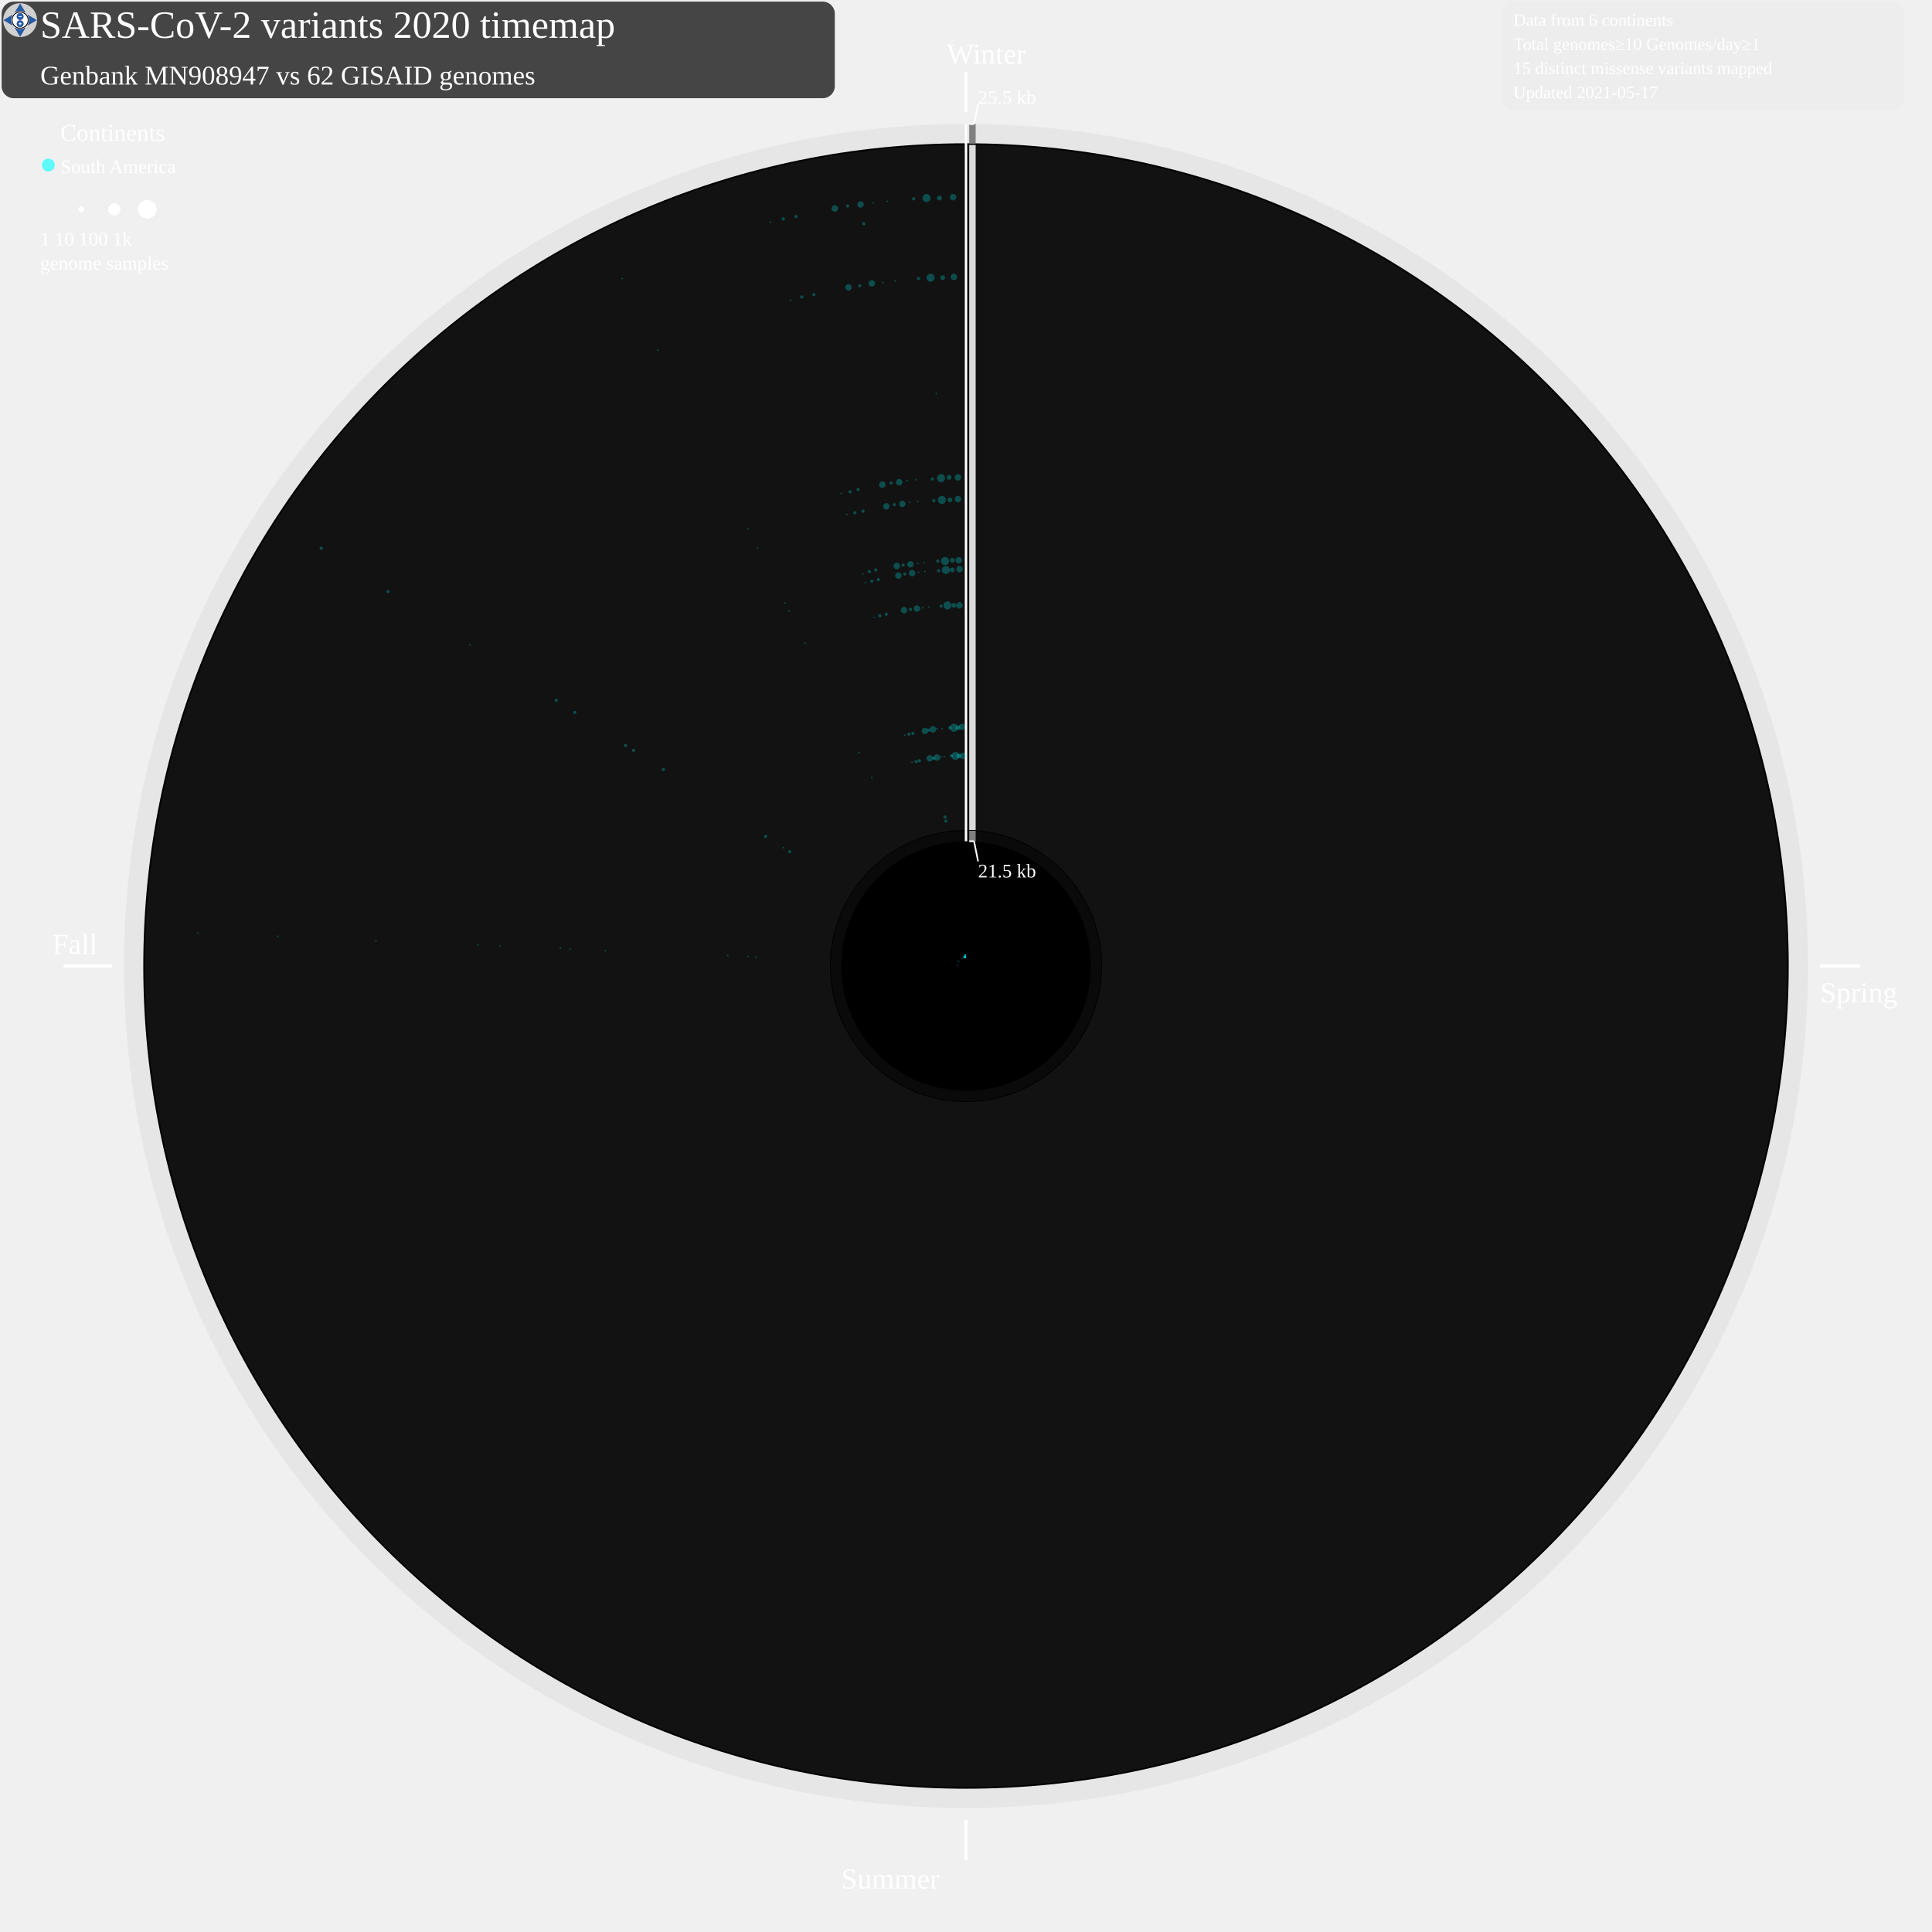
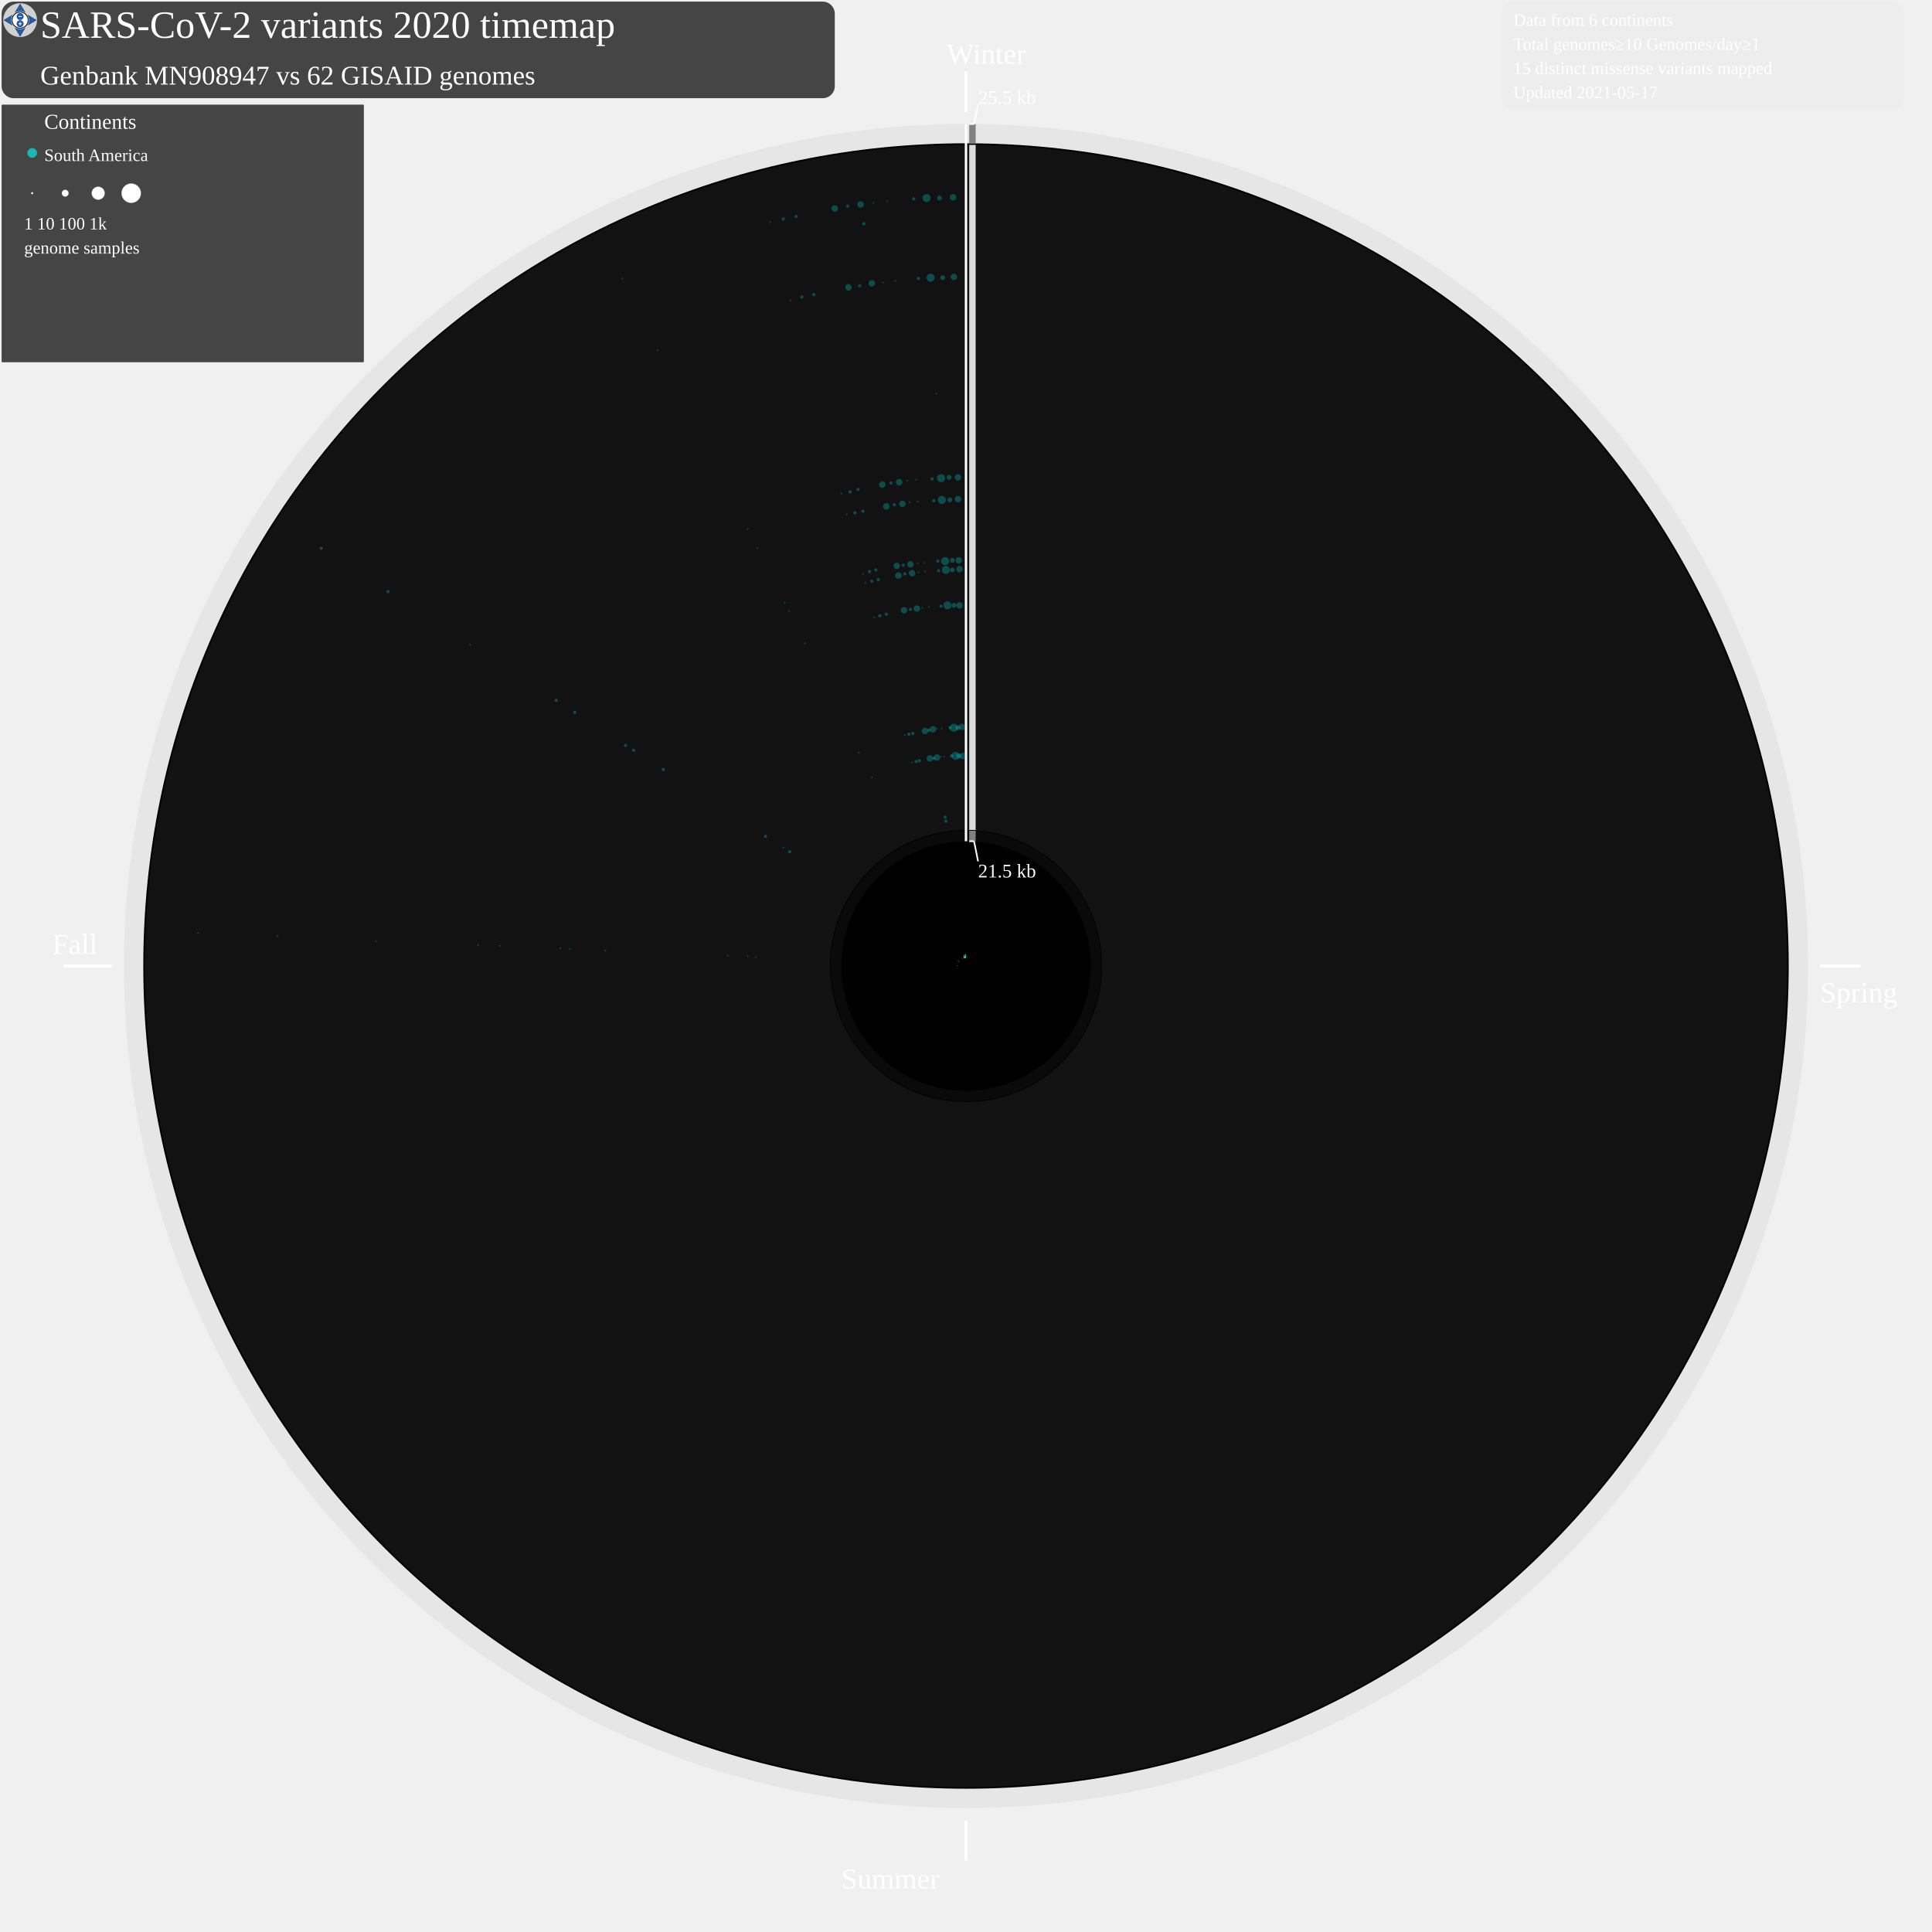
<svg xmlns="http://www.w3.org/2000/svg" width="2400" height="2400" style="background-color:black" viewBox="0 0 2400 2400" id="map-svg">
  <defs>
    <style type="text/css">
	.sb {
	stroke-width:0.8;
	stroke-opacity:50%;
	}
	.compass {
	fill: #fff;
	stroke: #000;
	stroke-width: 1;
	}
	.button {
	fill: #225EA8;
	stroke: #0C2C84;
	stroke-width: 0.5;
	stroke-miterlimit:6;
	stroke-linecap: round;
	}
	.button:hover {
	stroke-width: 1;
	}
	.plus-minus {
	fill: #fff;
	pointer-events: none;
	}
	.cv {
	stroke: none;
	fill-opacity:0.25;
	}
	a:link, a:visited {
	cursor: pointer;
	}
	a:hover, a:active {
	outline: dotted 2px yellow;
	}
	g:hover, g:active {
	outline: dotted 2px yellow;
	}
	</style>
  </defs>
  <text font-size="4.0em" x="50" y="47" fill="white">SARS-CoV-2 variants 2020 timemap</text>
  <g id="matrix-group" transform="matrix(1 0 0 1 0 0)">
    <circle cx="1200" cy="1200" r="1046" style="fill:grey;stroke:black;stroke-width:0;fill-opacity:0.085;" />
    <circle cx="1200" cy="1200" r="1022" style="fill:black;stroke:black;stroke-width:0;fill-opacity:1;" />
    <circle cx="1200" cy="1200" r="1020" style="fill:gainsboro;stroke:black;stroke-width:0;fill-opacity:0.085;" />
    <circle cx="1200" cy="1200" r="169" style="fill:black;stroke:black;stroke-width:0;fill-opacity:1;" />
    <circle cx="1200" cy="1200" r="168" style="fill:grey;stroke:black;stroke-width:0;fill-opacity:0.085;" />
    <circle cx="1200" cy="1200" r="155" style="fill:black;stroke:black;stroke-width:0;fill-opacity:1;" />
    <line x1="1200" y1="89.131" x2="1200" y2="139.131" style="stroke:white;stroke-width:4" />
    <text font-size="3.0em" x="1176" y="79.131" fill="white">Winter</text>
    <line x1="2261" y1="1200" x2="2311" y2="1200" style="stroke:white;stroke-width:4" />
    <text font-size="3.0em" x="2261" y="1245" fill="white">Spring</text>
    <line x1="1200" y1="2261" x2="1200" y2="2311" style="stroke:white;stroke-width:4" />
    <text font-size="3.0em" x="1045" y="2346" fill="white">Summer</text>
    <line x1="139" y1="1200" x2="79" y2="1200" style="stroke:white;stroke-width:4" />
    <text font-size="3.0em" x="65" y="1185" fill="white">Fall</text>
    <g>
      <line x1="1208" y1="1045" x2="1208" y2="1032" style="stroke:grey;stroke-width:8" />
    </g>
    <g>
      <line x1="1208" y1="1031" x2="1208" y2="180" style="stroke:gainsboro;stroke-width:8" />
    </g>
    <g>
      <line x1="1208" y1="178" x2="1208" y2="154" style="stroke:grey;stroke-width:8" />
    </g>
    <line x1="1200" y1="154.131" x2="1200" y2="1045" style="stroke:white;stroke-width:3" />
    <line x1="1204" y1="154.131" x2="1210" y2="154.131" style="stroke:white;stroke-width:2" />
    <line x1="1210" y1="154.131" x2="1215" y2="129.131" style="stroke:white;stroke-width:2" />
    <line x1="1204" y1="1045" x2="1210" y2="1045" style="stroke:white;stroke-width:2" />
    <line x1="1210" y1="1045" x2="1215" y2="1070" style="stroke:white;stroke-width:2" />
    <text font-size="2.0em" x="1215" y="129.131" fill="white">25.5 kb</text>
    <text font-size="2.0em" x="1215" y="1090" fill="white">21.5 kb</text>
    <g>
      <line x1="1190.0" y1="1199.6" x2="1188.7" y2="1199.5" style="stroke:cyan;" class="sb" />
    </g>
    <g>
      <circle cx="939" cy="1189" r="1" style="fill:cyan;" class="cv" />
    </g>
    <g>
      <circle cx="929" cy="1188" r="1" style="fill:cyan;" class="cv" />
    </g>
    <g>
      <circle cx="904" cy="1187" r="1" style="fill:cyan;" class="cv" />
    </g>
    <g>
      <circle cx="752" cy="1181" r="1" style="fill:cyan;" class="cv" />
    </g>
    <g>
      <circle cx="708" cy="1179" r="1" style="fill:cyan;" class="cv" />
    </g>
    <g>
      <circle cx="696" cy="1178" r="1" style="fill:cyan;" class="cv" />
    </g>
    <g>
      <circle cx="621" cy="1175" r="1" style="fill:cyan;" class="cv" />
    </g>
    <g>
      <circle cx="594" cy="1174" r="1" style="fill:cyan;" class="cv" />
    </g>
    <g>
      <circle cx="467" cy="1169" r="1" style="fill:cyan;" class="cv" />
    </g>
    <g>
      <circle cx="345" cy="1163" r="1" style="fill:cyan;" class="cv" />
    </g>
    <g>
      <circle cx="246" cy="1159" r="1" style="fill:cyan;" class="cv" />
    </g>
    <g>
      <line x1="1191.6" y1="1194.6" x2="1189.8" y2="1193.4" style="stroke:cyan;" class="sb" />
    </g>
    <g>
      <circle cx="981" cy="1058" r="2" style="fill:cyan;" class="cv" />
    </g>
    <g>
      <circle cx="973" cy="1053" r="1" style="fill:cyan;" class="cv" />
    </g>
    <g>
      <circle cx="951" cy="1039" r="2" style="fill:cyan;" class="cv" />
    </g>
    <g>
      <circle cx="824" cy="956" r="2" style="fill:cyan;" class="cv" />
    </g>
    <g>
      <circle cx="787" cy="932" r="2" style="fill:cyan;" class="cv" />
    </g>
    <g>
      <circle cx="777" cy="926" r="2" style="fill:cyan;" class="cv" />
    </g>
    <g>
      <circle cx="714" cy="885" r="2" style="fill:cyan;" class="cv" />
    </g>
    <g>
      <circle cx="691" cy="870" r="2" style="fill:cyan;" class="cv" />
    </g>
    <g>
      <circle cx="584" cy="801" r="1" style="fill:cyan;" class="cv" />
    </g>
    <g>
      <circle cx="482" cy="735" r="2" style="fill:cyan;" class="cv" />
    </g>
    <g>
      <circle cx="399" cy="681" r="2" style="fill:cyan;" class="cv" />
    </g>
    <g>
      <line x1="1195.5" y1="1191.1" x2="1194.9" y2="1189.8" style="stroke:cyan;" class="sb" />
    </g>
    <g>
      <circle cx="1083" cy="966" r="1" style="fill:cyan;" class="cv" />
    </g>
    <g>
      <circle cx="1067" cy="935" r="1" style="fill:cyan;" class="cv" />
    </g>
    <g>
      <circle cx="1000" cy="799" r="1" style="fill:cyan;" class="cv" />
    </g>
    <g>
      <circle cx="980" cy="759" r="1" style="fill:cyan;" class="cv" />
    </g>
    <g>
      <circle cx="975" cy="749" r="1" style="fill:cyan;" class="cv" />
    </g>
    <g>
      <circle cx="941" cy="681" r="1" style="fill:cyan;" class="cv" />
    </g>
    <g>
      <circle cx="929" cy="657" r="1" style="fill:cyan;" class="cv" />
    </g>
    <g>
      <circle cx="817" cy="435" r="1" style="fill:cyan;" class="cv" />
    </g>
    <g>
      <circle cx="773" cy="346" r="1" style="fill:cyan;" class="cv" />
    </g>
    <g>
      <line x1="1197.5" y1="1190.3" x2="1197.1" y2="1189.0" style="stroke:cyan;" class="sb" />
    </g>
    <g>
      <circle cx="1133" cy="947" r="1" style="fill:cyan;" class="cv" />
    </g>
    <g>
      <circle cx="1124" cy="913" r="1" style="fill:cyan;" class="cv" />
    </g>
    <g>
      <circle cx="1086" cy="767" r="1" style="fill:cyan;" class="cv" />
    </g>
    <g>
      <circle cx="1075" cy="724" r="1" style="fill:cyan;" class="cv" />
    </g>
    <g>
      <circle cx="1072" cy="713" r="1" style="fill:cyan;" class="cv" />
    </g>
    <g>
      <circle cx="1052" cy="639" r="1" style="fill:cyan;" class="cv" />
    </g>
    <g>
      <circle cx="1045" cy="613" r="1" style="fill:cyan;" class="cv" />
    </g>
    <g>
      <circle cx="982" cy="373" r="1" style="fill:cyan;" class="cv" />
    </g>
    <g>
      <circle cx="957" cy="276" r="1" style="fill:cyan;" class="cv" />
    </g>
    <g>
      <line x1="1197.6" y1="1190.3" x2="1197.0" y2="1187.7" style="stroke:cyan;" class="sb" />
    </g>
    <g>
      <circle cx="1138" cy="946" r="2" style="fill:cyan;" class="cv" />
    </g>
    <g>
      <circle cx="1129" cy="912" r="2" style="fill:cyan;" class="cv" />
    </g>
    <g>
      <circle cx="1093" cy="765" r="2" style="fill:cyan;" class="cv" />
    </g>
    <g>
      <circle cx="1083" cy="722" r="2" style="fill:cyan;" class="cv" />
    </g>
    <g>
      <circle cx="1080" cy="710" r="2" style="fill:cyan;" class="cv" />
    </g>
    <g>
      <circle cx="1062" cy="637" r="2" style="fill:cyan;" class="cv" />
    </g>
    <g>
      <circle cx="1056" cy="611" r="2" style="fill:cyan;" class="cv" />
    </g>
    <g>
      <circle cx="996" cy="369" r="2" style="fill:cyan;" class="cv" />
    </g>
    <g>
      <circle cx="973" cy="272" r="2" style="fill:cyan;" class="cv" />
    </g>
    <g>
      <line x1="1197.8" y1="1190.2" x2="1197.2" y2="1187.6" style="stroke:cyan;" class="sb" />
    </g>
    <g>
      <circle cx="1142" cy="945" r="2" style="fill:cyan;" class="cv" />
    </g>
    <g>
      <circle cx="1134" cy="911" r="2" style="fill:cyan;" class="cv" />
    </g>
    <g>
      <circle cx="1101" cy="763" r="2" style="fill:cyan;" class="cv" />
    </g>
    <g>
      <circle cx="1091" cy="720" r="2" style="fill:cyan;" class="cv" />
    </g>
    <g>
      <circle cx="1088" cy="708" r="2" style="fill:cyan;" class="cv" />
    </g>
    <g>
      <circle cx="1072" cy="635" r="2" style="fill:cyan;" class="cv" />
    </g>
    <g>
      <circle cx="1066" cy="608" r="2" style="fill:cyan;" class="cv" />
    </g>
    <g>
      <circle cx="1011" cy="366" r="2" style="fill:cyan;" class="cv" />
    </g>
    <g>
      <circle cx="989" cy="269" r="2" style="fill:cyan;" class="cv" />
    </g>
    <g>
      <line x1="1198.3" y1="1190.1" x2="1197.6" y2="1186.1" style="stroke:cyan;" class="sb" />
    </g>
    <g>
      <circle cx="1155" cy="942" r="4" style="fill:cyan;" class="cv" />
    </g>
    <g>
      <circle cx="1149" cy="908" r="4" style="fill:cyan;" class="cv" />
    </g>
    <g>
      <circle cx="1123" cy="758" r="4" style="fill:cyan;" class="cv" />
    </g>
    <g>
      <circle cx="1116" cy="715" r="4" style="fill:cyan;" class="cv" />
    </g>
    <g>
      <circle cx="1114" cy="703" r="4" style="fill:cyan;" class="cv" />
    </g>
    <g>
      <circle cx="1101" cy="629" r="4" style="fill:cyan;" class="cv" />
    </g>
    <g>
      <circle cx="1096" cy="602" r="4" style="fill:cyan;" class="cv" />
    </g>
    <g>
      <circle cx="1054" cy="357" r="4" style="fill:cyan;" class="cv" />
    </g>
    <g>
      <circle cx="1037" cy="259" r="4" style="fill:cyan;" class="cv" />
    </g>
    <g>
      <line x1="1198.5" y1="1190.1" x2="1198.0" y2="1187.4" style="stroke:cyan;" class="sb" />
    </g>
    <g>
      <circle cx="1160" cy="942" r="2" style="fill:cyan;" class="cv" />
    </g>
    <g>
      <circle cx="1154" cy="907" r="2" style="fill:cyan;" class="cv" />
    </g>
    <g>
      <circle cx="1131" cy="757" r="2" style="fill:cyan;" class="cv" />
    </g>
    <g>
      <circle cx="1124" cy="713" r="2" style="fill:cyan;" class="cv" />
    </g>
    <g>
      <circle cx="1122" cy="702" r="2" style="fill:cyan;" class="cv" />
    </g>
    <g>
      <circle cx="1111" cy="627" r="2" style="fill:cyan;" class="cv" />
    </g>
    <g>
      <circle cx="1107" cy="600" r="2" style="fill:cyan;" class="cv" />
    </g>
    <g>
      <circle cx="1068" cy="355" r="2" style="fill:cyan;" class="cv" />
    </g>
    <g>
      <circle cx="1053" cy="256" r="2" style="fill:cyan;" class="cv" />
    </g>
    <g>
      <line x1="1198.6" y1="1190.1" x2="1198.0" y2="1185.3" style="stroke:cyan;" class="sb" />
    </g>
    <g>
      <circle cx="1175" cy="1020" r="2" style="fill:cyan;" class="cv" />
    </g>
    <g>
      <circle cx="1174" cy="1015" r="2" style="fill:cyan;" class="cv" />
    </g>
    <g>
      <circle cx="1164" cy="941" r="4" style="fill:cyan;" class="cv" />
    </g>
    <g>
      <circle cx="1159" cy="906" r="4" style="fill:cyan;" class="cv" />
    </g>
    <g>
      <circle cx="1139" cy="756" r="4" style="fill:cyan;" class="cv" />
    </g>
    <g>
      <circle cx="1133" cy="712" r="4" style="fill:cyan;" class="cv" />
    </g>
    <g>
      <circle cx="1131" cy="701" r="4" style="fill:cyan;" class="cv" />
    </g>
    <g>
      <circle cx="1121" cy="626" r="4" style="fill:cyan;" class="cv" />
    </g>
    <g>
      <circle cx="1117" cy="599" r="4" style="fill:cyan;" class="cv" />
    </g>
    <g>
      <circle cx="1083" cy="352" r="4" style="fill:cyan;" class="cv" />
    </g>
    <g>
      <circle cx="1073" cy="278" r="2" style="fill:cyan;" class="cv" />
    </g>
    <g>
      <circle cx="1069" cy="254" r="4" style="fill:cyan;" class="cv" />
    </g>
    <g>
      <line x1="1198.8" y1="1190.1" x2="1198.6" y2="1188.7" style="stroke:cyan;" class="sb" />
    </g>
    <g>
      <circle cx="1169" cy="940" r="1" style="fill:cyan;" class="cv" />
    </g>
    <g>
      <circle cx="1164" cy="905" r="1" style="fill:cyan;" class="cv" />
    </g>
    <g>
      <circle cx="1146" cy="755" r="1" style="fill:cyan;" class="cv" />
    </g>
    <g>
      <circle cx="1141" cy="711" r="1" style="fill:cyan;" class="cv" />
    </g>
    <g>
      <circle cx="1140" cy="700" r="1" style="fill:cyan;" class="cv" />
    </g>
    <g>
      <circle cx="1130" cy="624" r="1" style="fill:cyan;" class="cv" />
    </g>
    <g>
      <circle cx="1127" cy="597" r="1" style="fill:cyan;" class="cv" />
    </g>
    <g>
      <circle cx="1097" cy="351" r="1" style="fill:cyan;" class="cv" />
    </g>
    <g>
      <circle cx="1085" cy="252" r="1" style="fill:cyan;" class="cv" />
    </g>
    <g>
      <line x1="1199.0" y1="1190.1" x2="1198.8" y2="1188.7" style="stroke:cyan;" class="sb" />
    </g>
    <g>
      <circle cx="1173" cy="940" r="1" style="fill:cyan;" class="cv" />
    </g>
    <g>
      <circle cx="1170" cy="905" r="1" style="fill:cyan;" class="cv" />
    </g>
    <g>
      <circle cx="1154" cy="754" r="1" style="fill:cyan;" class="cv" />
    </g>
    <g>
      <circle cx="1149" cy="710" r="1" style="fill:cyan;" class="cv" />
    </g>
    <g>
      <circle cx="1148" cy="699" r="1" style="fill:cyan;" class="cv" />
    </g>
    <g>
      <circle cx="1140" cy="623" r="1" style="fill:cyan;" class="cv" />
    </g>
    <g>
      <circle cx="1138" cy="596" r="1" style="fill:cyan;" class="cv" />
    </g>
    <g>
      <circle cx="1112" cy="349" r="1" style="fill:cyan;" class="cv" />
    </g>
    <g>
      <circle cx="1102" cy="250" r="1" style="fill:cyan;" class="cv" />
    </g>
    <g>
      <line x1="1199.3" y1="1190.0" x2="1199.2" y2="1187.9" style="stroke:cyan;" class="sb" />
    </g>
    <g>
      <circle cx="1182" cy="939" r="2" style="fill:cyan;" class="cv" />
    </g>
    <g>
      <circle cx="1180" cy="904" r="2" style="fill:cyan;" class="cv" />
    </g>
    <g>
      <circle cx="1169" cy="753" r="2" style="fill:cyan;" class="cv" />
    </g>
    <g>
      <circle cx="1166" cy="709" r="2" style="fill:cyan;" class="cv" />
    </g>
    <g>
      <circle cx="1165" cy="697" r="2" style="fill:cyan;" class="cv" />
    </g>
    <g>
      <circle cx="1160" cy="622" r="2" style="fill:cyan;" class="cv" />
    </g>
    <g>
      <circle cx="1158" cy="595" r="2" style="fill:cyan;" class="cv" />
    </g>
    <g>
      <circle cx="1141" cy="346" r="2" style="fill:cyan;" class="cv" />
    </g>
    <g>
      <circle cx="1135" cy="247" r="2" style="fill:cyan;" class="cv" />
    </g>
    <g>
      <line x1="1199.5" y1="1190.0" x2="1199.2" y2="1184.9" style="stroke:cyan;" class="sb" />
    </g>
    <g>
      <circle cx="1187" cy="939" r="5" style="fill:cyan;" class="cv" />
    </g>
    <g>
      <circle cx="1185" cy="904" r="5" style="fill:cyan;" class="cv" />
    </g>
    <g>
      <circle cx="1177" cy="752" r="5" style="fill:cyan;" class="cv" />
    </g>
    <g>
      <circle cx="1175" cy="708" r="5" style="fill:cyan;" class="cv" />
    </g>
    <g>
      <circle cx="1174" cy="697" r="5" style="fill:cyan;" class="cv" />
    </g>
    <g>
      <circle cx="1170" cy="621" r="5" style="fill:cyan;" class="cv" />
    </g>
    <g>
      <circle cx="1169" cy="594" r="5" style="fill:cyan;" class="cv" />
    </g>
    <g>
      <circle cx="1163" cy="489" r="1" style="fill:cyan;" class="cv" />
    </g>
    <g>
      <circle cx="1156" cy="345" r="5" style="fill:cyan;" class="cv" />
    </g>
    <g>
      <circle cx="1151" cy="246" r="5" style="fill:cyan;" class="cv" />
    </g>
    <g>
      <line x1="1199.7" y1="1190.0" x2="1199.5" y2="1186.2" style="stroke:cyan;" class="sb" />
    </g>
    <g>
      <circle cx="1191" cy="939" r="3" style="fill:cyan;" class="cv" />
    </g>
    <g>
      <circle cx="1190" cy="904" r="3" style="fill:cyan;" class="cv" />
    </g>
    <g>
      <circle cx="1185" cy="752" r="3" style="fill:cyan;" class="cv" />
    </g>
    <g>
      <circle cx="1183" cy="708" r="3" style="fill:cyan;" class="cv" />
    </g>
    <g>
      <circle cx="1183" cy="696" r="3" style="fill:cyan;" class="cv" />
    </g>
    <g>
      <circle cx="1180" cy="621" r="3" style="fill:cyan;" class="cv" />
    </g>
    <g>
      <circle cx="1179" cy="593" r="3" style="fill:cyan;" class="cv" />
    </g>
    <g>
      <circle cx="1171" cy="345" r="3" style="fill:cyan;" class="cv" />
    </g>
    <g>
      <circle cx="1167" cy="246" r="3" style="fill:cyan;" class="cv" />
    </g>
    <g>
      <line x1="1199.8" y1="1190.0" x2="1199.8" y2="1185.9" style="stroke:cyan;" class="sb" />
    </g>
    <g>
      <circle cx="1196" cy="939" r="4" style="fill:cyan;" class="cv" />
    </g>
    <g>
      <circle cx="1195" cy="903" r="4" style="fill:cyan;" class="cv" />
    </g>
    <g>
      <circle cx="1192" cy="752" r="4" style="fill:cyan;" class="cv" />
    </g>
    <g>
      <circle cx="1192" cy="707" r="4" style="fill:cyan;" class="cv" />
    </g>
    <g>
      <circle cx="1191" cy="696" r="4" style="fill:cyan;" class="cv" />
    </g>
    <g>
      <circle cx="1190" cy="620" r="4" style="fill:cyan;" class="cv" />
    </g>
    <g>
      <circle cx="1190" cy="593" r="4" style="fill:cyan;" class="cv" />
    </g>
    <g>
      <circle cx="1185" cy="344" r="4" style="fill:cyan;" class="cv" />
    </g>
    <g>
      <circle cx="1184" cy="245" r="4" style="fill:cyan;" class="cv" />
    </g>
  </g>
  <rect x="2" y="2" width="1035" height="120" rx="15" style="fill:#1B1B1B;stroke-width:0;fill-opacity:0.8;" />
  <a href="https://bcgsc.github.io/SARS2/">
    <text font-size="4.0em" x="50" y="47" fill="white">SARS-CoV-2 variants 2020 timemap</text>
  </a>
  <text font-size="2.8em" x="50" y="105" fill="white">Genbank MN908947 vs 62 GISAID genomes</text>
  <circle cx="25" cy="25" r="21" fill="white" opacity="0.75" />
  <path class="button" d="M25 5 l6 10 a20 35 0 0 0 -12 0z" />
  <path class="button" d="M5 25 l10 -6 a35 20 0 0 0 0 12z" />
  <path class="button" d="M25 45 l6 -10 a20, 35 0 0,1 -12,0z" />
  <path class="button" d="M45 25 l-10 -6 a35 20 0 0 1 0 12z" />
  <circle class="compass" cx="25" cy="25" r="10" />
  <circle class="button" cx="25" cy="20.5" r="4" />
  <circle class="button" cx="25" cy="29.5" r="4" />
  <rect class="plus-minus" x="23" y="20" width="4" height="1" />
  <rect class="plus-minus" x="23" y="29" width="4" height="1" />
  <rect class="plus-minus" x="24.5" y="27.5" width="1" height="4" />
-   <text font-size="2.5em" x="75" y="175" fill="white">Continents</text>
-   <circle cx="60" cy="205" r="8" style="fill:cyan;stroke:black;stroke-width:0;fill-opacity:0.6;" />
-   <text font-size="2.0em" x="75" y="215" fill="white">South America</text>
-   <circle cx="60" cy="260" r="1.204" style="fill:white;stroke:lightgrey;stroke-width:0.2;" />
-   <circle cx="101" cy="260" r="4.166" style="fill:white;stroke:lightgrey;stroke-width:0.2;" />
-   <circle cx="142" cy="260" r="8.017" style="fill:white;stroke:lightgrey;stroke-width:0.2;" />
-   <circle cx="183" cy="260" r="12.002" style="fill:white;stroke:lightgrey;stroke-width:0.2;" />
-   <text font-size="2.0em" x="50" y="305" fill="white">1      10        100        1k</text>
-   <text font-size="2.0em" x="50" y="335" fill="white">genome samples</text>
+   <rect x="2" y="130" width="450" height="320" rx="1" style="fill:#1B1B1B;stroke-width:0;fill-opacity:0.8;" />
+   <text font-size="2.2em" x="55" y="160" fill="white">Continents</text>
+   <circle cx="40" cy="190" r="6" style="fill:cyan;stroke:black;stroke-width:0;fill-opacity:0.6;" />
+   <text font-size="1.8em" x="55" y="200" fill="white">South America</text>
+   <circle cx="40" cy="240" r="1.204" style="fill:white;stroke:lightgrey;stroke-width:0.2;" />
+   <circle cx="81" cy="240" r="4.166" style="fill:white;stroke:lightgrey;stroke-width:0.2;" />
+   <circle cx="122" cy="240" r="8.017" style="fill:white;stroke:lightgrey;stroke-width:0.2;" />
+   <circle cx="163" cy="240" r="12.002" style="fill:white;stroke:lightgrey;stroke-width:0.2;" />
+   <text font-size="1.8em" x="30" y="285" fill="white">1      10        100        1k</text>
+   <text font-size="1.8em" x="30" y="315" fill="white">genome samples</text>
  <rect x="1865" y="2" width="500" height="135" rx="15" style="fill:gainsboro;stroke-width:0;fill-opacity:0.15;" />
  <text font-size="1.8em" x="1880" y="32" fill="white">Data from 6 continents</text>
  <text font-size="1.8em" x="1880" y="62" fill="white">Total genomes≥10  Genomes/day≥1</text>
  <text font-size="1.8em" x="1880" y="92" fill="white">15 distinct missense variants mapped</text>
  <text font-size="1.8em" x="1880" y="122" fill="white">Updated 2021-05-17</text>
</svg>
